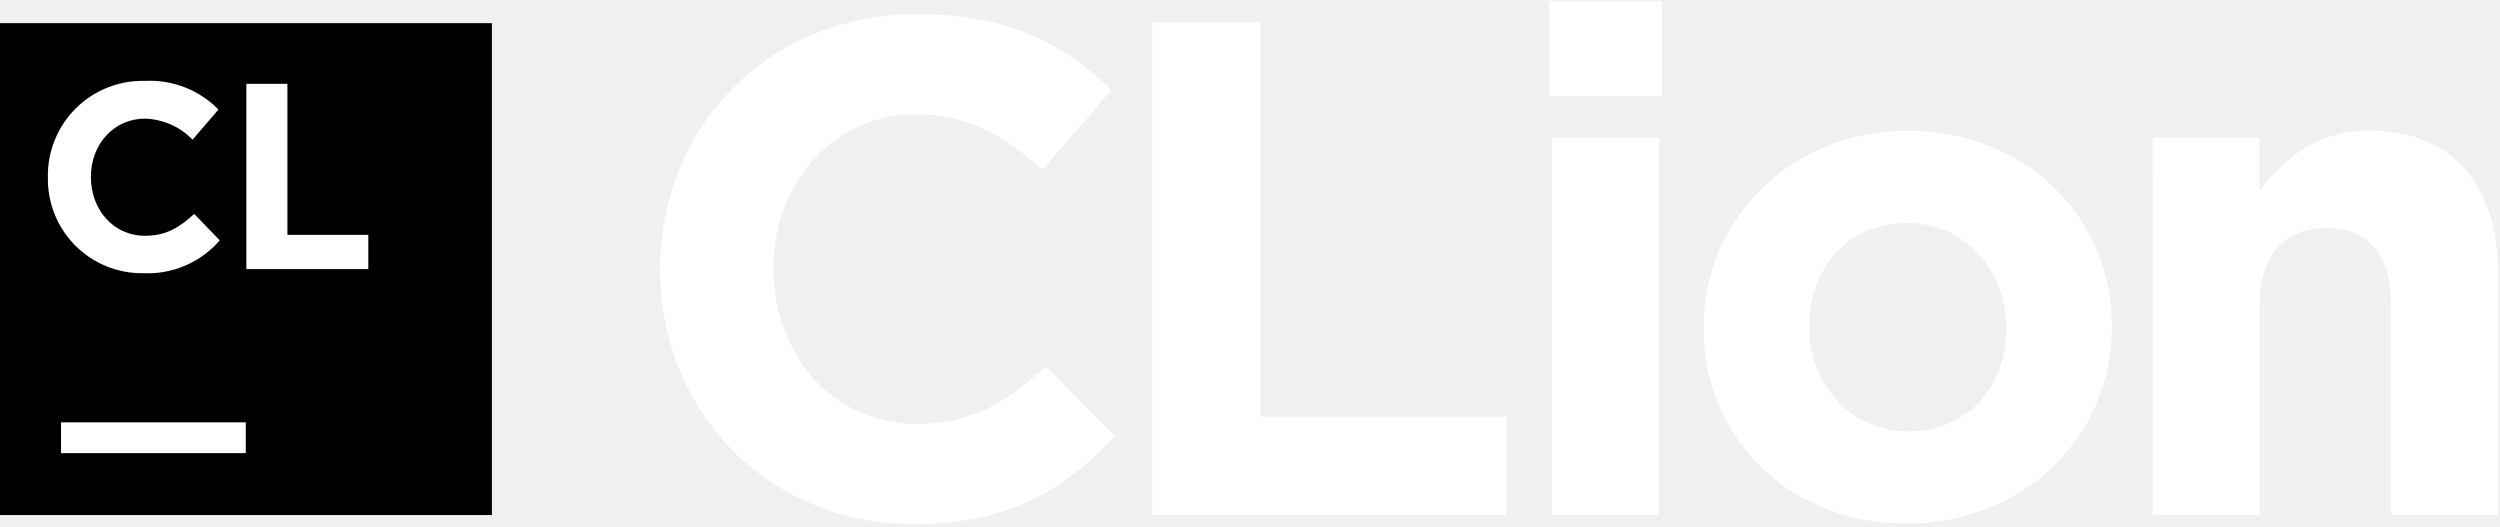
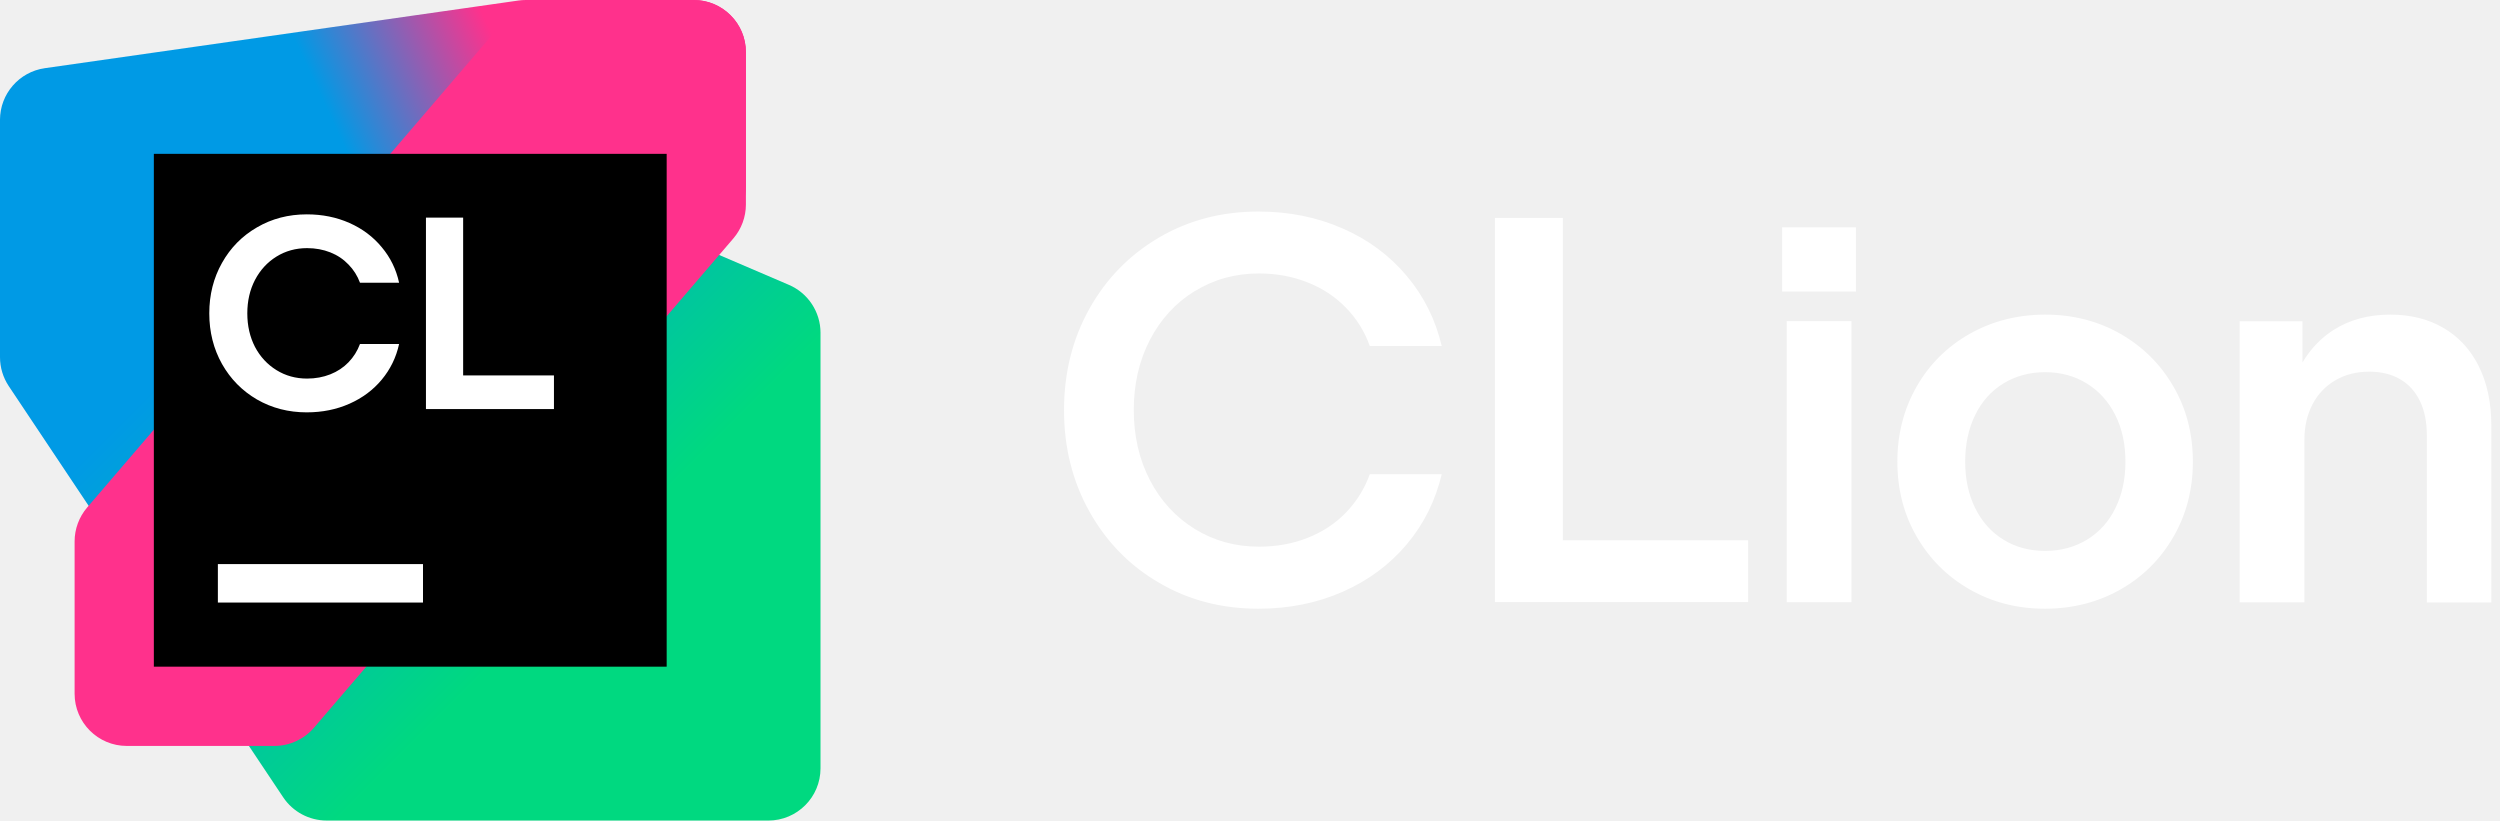
- <svg xmlns="http://www.w3.org/2000/svg" width="432" height="91" fill="none" viewBox="0 0 432 91">
-   <path fill="#000" d="M0 4H85V89H0V4Z" />
-   <path fill="#fff" d="M10.543 72.98H42.471V78.301H10.543V72.98Z" />
-   <path fill="#fff" d="M42.571 14.486H49.666V40.583H63.644V46.5H42.571V14.486Z" />
-   <path fill="#fff" d="M8.273 30.706V30.621C8.233 28.412 8.642 26.218 9.474 24.172C10.305 22.125 11.543 20.268 13.111 18.713C14.68 17.158 16.547 15.936 18.601 15.122C20.654 14.308 22.852 13.918 25.06 13.976C27.404 13.856 29.748 14.236 31.935 15.09C34.122 15.944 36.102 17.252 37.746 18.928L33.276 24.136C31.114 21.894 28.159 20.59 25.046 20.503C19.611 20.503 15.708 25.002 15.708 30.522V30.621C15.708 36.141 19.526 40.739 25.046 40.739C28.721 40.739 30.977 39.32 33.56 36.964L37.973 41.533C36.344 43.417 34.309 44.907 32.02 45.89C29.732 46.873 27.25 47.325 24.762 47.21C22.586 47.242 20.426 46.837 18.41 46.019C16.394 45.201 14.562 43.987 13.025 42.447C11.487 40.908 10.274 39.076 9.457 37.059C8.641 35.042 8.238 32.882 8.273 30.706" />
-   <path fill="#fff" d="M114.077 46.684V46.443C114.077 22.248 132.326 2.453 158.479 2.453C174.528 2.453 184.135 7.817 192.053 15.593L180.133 29.344C173.563 23.384 166.865 19.737 158.351 19.737C144.004 19.737 133.66 31.657 133.66 46.244V46.486C133.66 61.088 143.763 73.249 158.351 73.249C168.086 73.249 174.046 69.361 180.729 63.316L192.649 75.363C183.894 84.729 174.202 90.561 157.741 90.561C132.695 90.476 114.077 71.135 114.077 46.684V46.684Z" />
-   <path fill="#fff" d="M199.106 3.872H217.837V71.986H260.324V89.014H199.106V3.872Z" />
-   <path fill="#fff" d="M267.717 0.225H287.187V16.643H267.717V0.225ZM268.214 23.824H286.662V89.015H268.214V23.824Z" />
-   <path fill="#fff" d="M294.381 56.788V56.547C294.381 37.815 309.465 22.603 329.772 22.603C350.078 22.603 364.936 37.574 364.936 56.305V56.547C364.936 75.278 349.851 90.476 329.46 90.476C309.068 90.476 294.381 75.59 294.381 56.788V56.788ZM346.687 56.788V56.547C346.687 46.94 339.748 38.539 329.531 38.539C318.959 38.539 312.63 46.684 312.63 56.305V56.547C312.63 66.154 319.555 74.54 329.772 74.54C340.372 74.54 346.701 66.395 346.701 56.788H346.687Z" />
-   <path fill="#fff" d="M371.96 23.823H390.408V33.019C394.665 27.556 400.129 22.561 409.494 22.561C423.486 22.561 431.631 31.813 431.631 46.77V89.014H413.184V52.644C413.184 43.889 409.054 39.391 402.002 39.391C394.949 39.391 390.451 43.889 390.451 52.644V89.014H372.003L371.96 23.823Z" />
+ <svg xmlns="http://www.w3.org/2000/svg" width="195" height="64" fill="none" viewBox="0 0 195 64">
+   <defs>
+     <linearGradient id="a" x1="3.981" x2="62.687" y1="4.224" y2="62.929" gradientUnits="userSpaceOnUse">
+       <stop offset=".29" stop-color="#009AE5" />
+       <stop offset=".7" stop-color="#00D980" />
+     </linearGradient>
+     <linearGradient id="b" x1="56.379" x2="2.753" y1="-.717" y2="24.145" gradientUnits="userSpaceOnUse">
+       <stop offset=".3" stop-color="#FF318C" />
+       <stop offset=".54" stop-color="#009AE5" />
+     </linearGradient>
+   </defs>
+   <path fill="#fff" d="M93.194 22.71c1.49-.92 3.16-1.38 5-1.38 1.36 0 2.61.23 3.78.69 1.17.46 2.16 1.11 3 1.97.84.86 1.46 1.85 1.87 3h5.61c-.48-2.05-1.39-3.88-2.73-5.47-1.34-1.59-3-2.83-5-3.7-2-.88-4.19-1.32-6.57-1.32-2.85 0-5.43.67-7.74 2.02-2.3 1.35-4.12 3.2-5.44 5.56-1.32 2.36-1.98 5-1.98 7.91s.66 5.55 1.98 7.91c1.32 2.36 3.13 4.22 5.44 5.56 2.3 1.35 4.88 2.02 7.74 2.02 2.38 0 4.57-.44 6.57-1.32 2-.88 3.66-2.11 5-3.7 1.34-1.59 2.24-3.41 2.73-5.47h-5.61c-.41 1.14-1.04 2.14-1.87 3-.83.86-1.83 1.51-3 1.97-1.17.46-2.42.68-3.78.68-1.84 0-3.51-.46-5-1.38-1.49-.92-2.66-2.19-3.5-3.81-.84-1.62-1.26-3.44-1.26-5.47s.42-3.85 1.26-5.47c.84-1.62 2.01-2.89 3.5-3.81v.01ZM121.914 17h-5.31v29.96h19.75v-4.82h-14.45V16.99l.01.01Zm17.45 29.97h5.05V25.05h-5.05v21.92Zm-.36-24.23h5.76v-5.01h-5.76v5.01Zm26.39 3.3c-1.75-1-3.71-1.5-5.86-1.5-2.15 0-4.13.5-5.9 1.5-1.76 1-3.14 2.37-4.14 4.12-1 1.75-1.5 3.7-1.5 5.85 0 2.15.5 4.11 1.51 5.85 1.01 1.75 2.39 3.12 4.14 4.12 1.75 1 3.71 1.5 5.86 1.5 2.15 0 4.13-.5 5.89-1.5 1.76-1 3.13-2.37 4.14-4.12 1.01-1.75 1.51-3.7 1.51-5.85 0-2.15-.5-4.11-1.51-5.85-1.01-1.75-2.39-3.12-4.14-4.12Zm-.39 13.59c-.52 1.06-1.26 1.88-2.21 2.46-.95.58-2.05.88-3.27.88-1.22 0-2.32-.29-3.26-.88-.95-.58-1.68-1.41-2.2-2.46-.52-1.06-.78-2.26-.78-3.62 0-1.36.26-2.58.78-3.64s1.25-1.88 2.2-2.46c.95-.58 2.04-.88 3.26-.88 1.22 0 2.31.3 3.26.89.95.59 1.69 1.41 2.21 2.46.53 1.05.79 2.26.79 3.63s-.26 2.56-.78 3.62Zm28.33-11.09c-.66-1.3-1.58-2.29-2.76-2.97-1.18-.69-2.56-1.03-4.13-1.03-1.68 0-3.15.39-4.4 1.18-1 .63-1.82 1.49-2.45 2.55v-3.21h-4.9v21.92h5.05V34.29c0-1.03.21-1.94.63-2.75.42-.81 1.02-1.43 1.79-1.88.77-.45 1.65-.67 2.65-.67.93 0 1.73.2 2.4.59.67.39 1.18.96 1.54 1.7.36.74.54 1.64.54 2.7v13.01h5.03V33.21c0-1.8-.33-3.35-.98-4.64l-.01-.03Z" />
+   <path fill="url(#a)" d="M64 59.929V25.961c0-1.629-.971-3.102-2.468-3.743L24.041 6.15c-.507-.217-1.053-.329-1.605-.329H4.073C1.823 5.82 0 7.644 0 9.893V27.859c0 .805.239 1.591.685 2.261L22.089 62.189c.755 1.132 2.026 1.812 3.387 1.812l34.451.002c2.249 0 4.073-1.823 4.073-4.073Z" />
+   <path fill="url(#b)" d="M58.182 14.519V4.073C58.182 1.823 56.358 0 54.109 0H41.016c-.193 0-.385.014-.576.041L3.497 5.318C1.49 5.605 0 7.323 0 9.35V25.023c0 2.25 1.824 4.073 4.074 4.073l18.539-.005c.438 0 .872-.07 1.287-.209l31.498-10.499c1.663-.554 2.785-2.111 2.785-3.864v.001Z" />
+   <path fill="#FF318C" d="m58.181 15.948-.002-11.875C58.18 1.823 56.356 0 54.107 0H42.6c-1.189 0-2.318.52-3.092 1.422L6.799 39.583c-.632.738-.98 1.679-.98 2.651v11.876c0 2.249 1.823 4.073 4.073 4.073H21.399c1.189 0 2.319-.52 3.092-1.422L57.201 18.599c.633-.738.98-1.679.98-2.651Z" />
+   <path fill="#000" d="M52 12H12v40h40V12Z" />
+   <path fill="#fff" d="M20.047 31.161c1.159.668 2.454 1.003 3.883 1.003v-.001c1.209 0 2.318-.224 3.328-.672 1.01-.448 1.849-1.073 2.517-1.877.675-.811 1.127-1.739 1.355-2.784h-3.051c-.2.54-.498 1.017-.896 1.429-.392.406-.864.719-1.419.939-.554.22-1.159.331-1.813.331-.882 0-1.678-.22-2.389-.661-.711-.441-1.27-1.045-1.675-1.813-.398-.774-.597-1.646-.597-2.613 0-.967.199-1.835.597-2.603.406-.775.964-1.383 1.675-1.824.711-.441 1.508-.661 2.389-.661.654 0 1.258.111 1.813.331.555.22 1.027.537 1.419.949.398.406.697.879.896 1.419h3.051c-.228-1.045-.679-1.969-1.355-2.773-.669-.811-1.508-1.44-2.517-1.888-1.01-.448-2.119-.672-3.328-.672-1.43 0-2.724.337-3.883 1.013-1.159.668-2.07 1.593-2.731 2.773-.661 1.173-.992 2.485-.992 3.936 0 1.451.331 2.767.992 3.947.662 1.173 1.572 2.097 2.731 2.773Z" />
+   <path fill="#fff" d="M36.125 29.283V16.974h-2.901v14.933h9.984v-2.624h-7.083Z" />
+   <path fill="#fff" d="M16.994 43.999h16v3h-16v-3Z" />
</svg>
